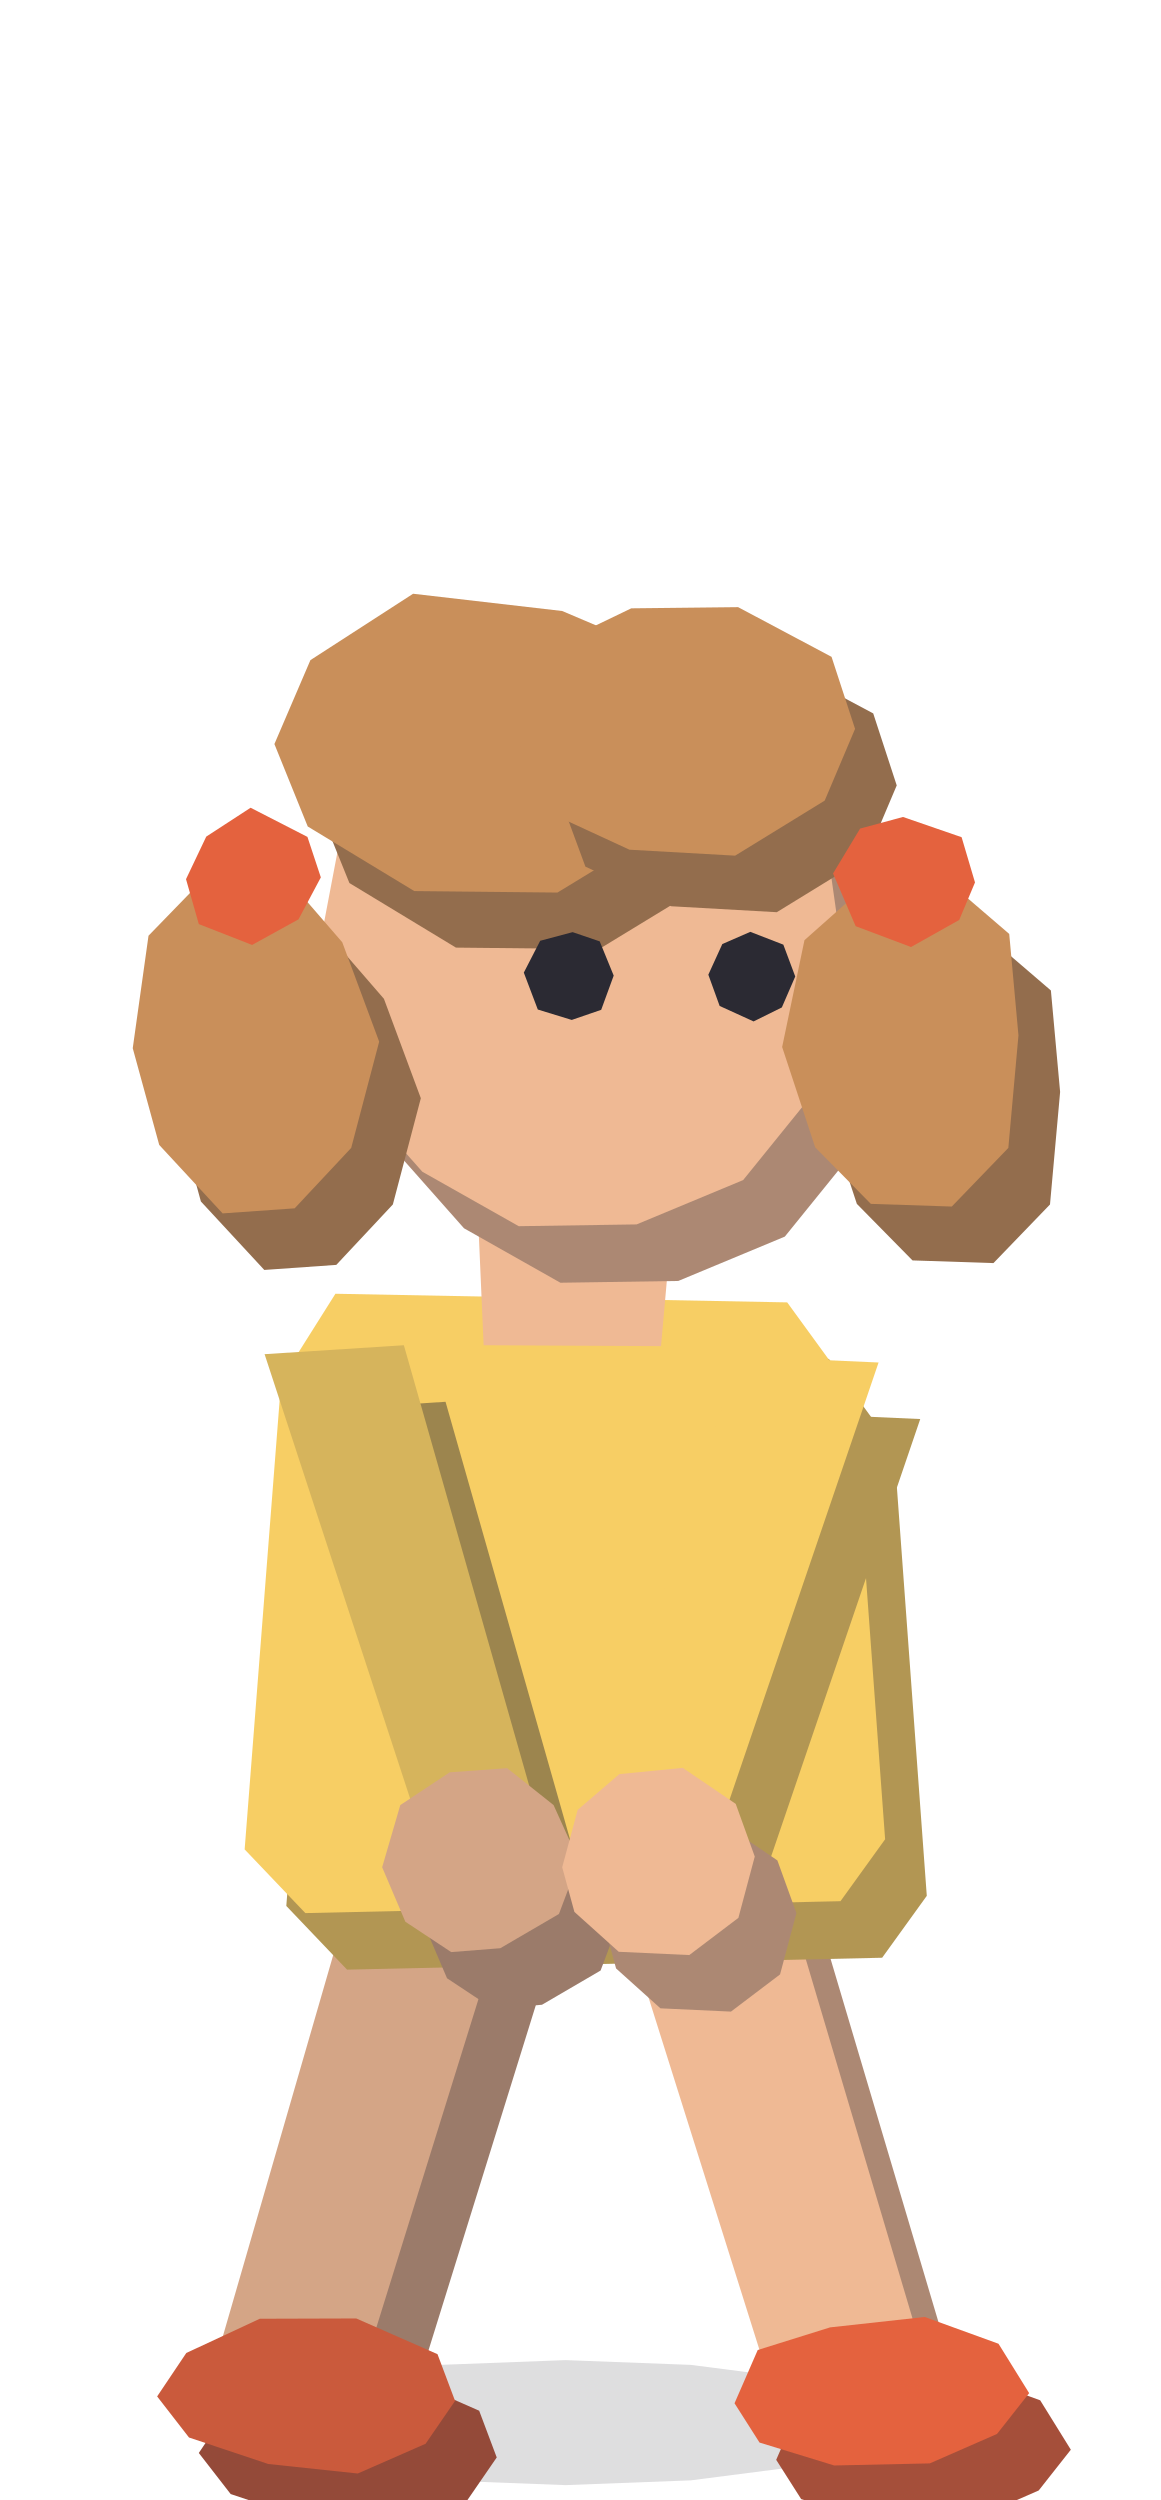
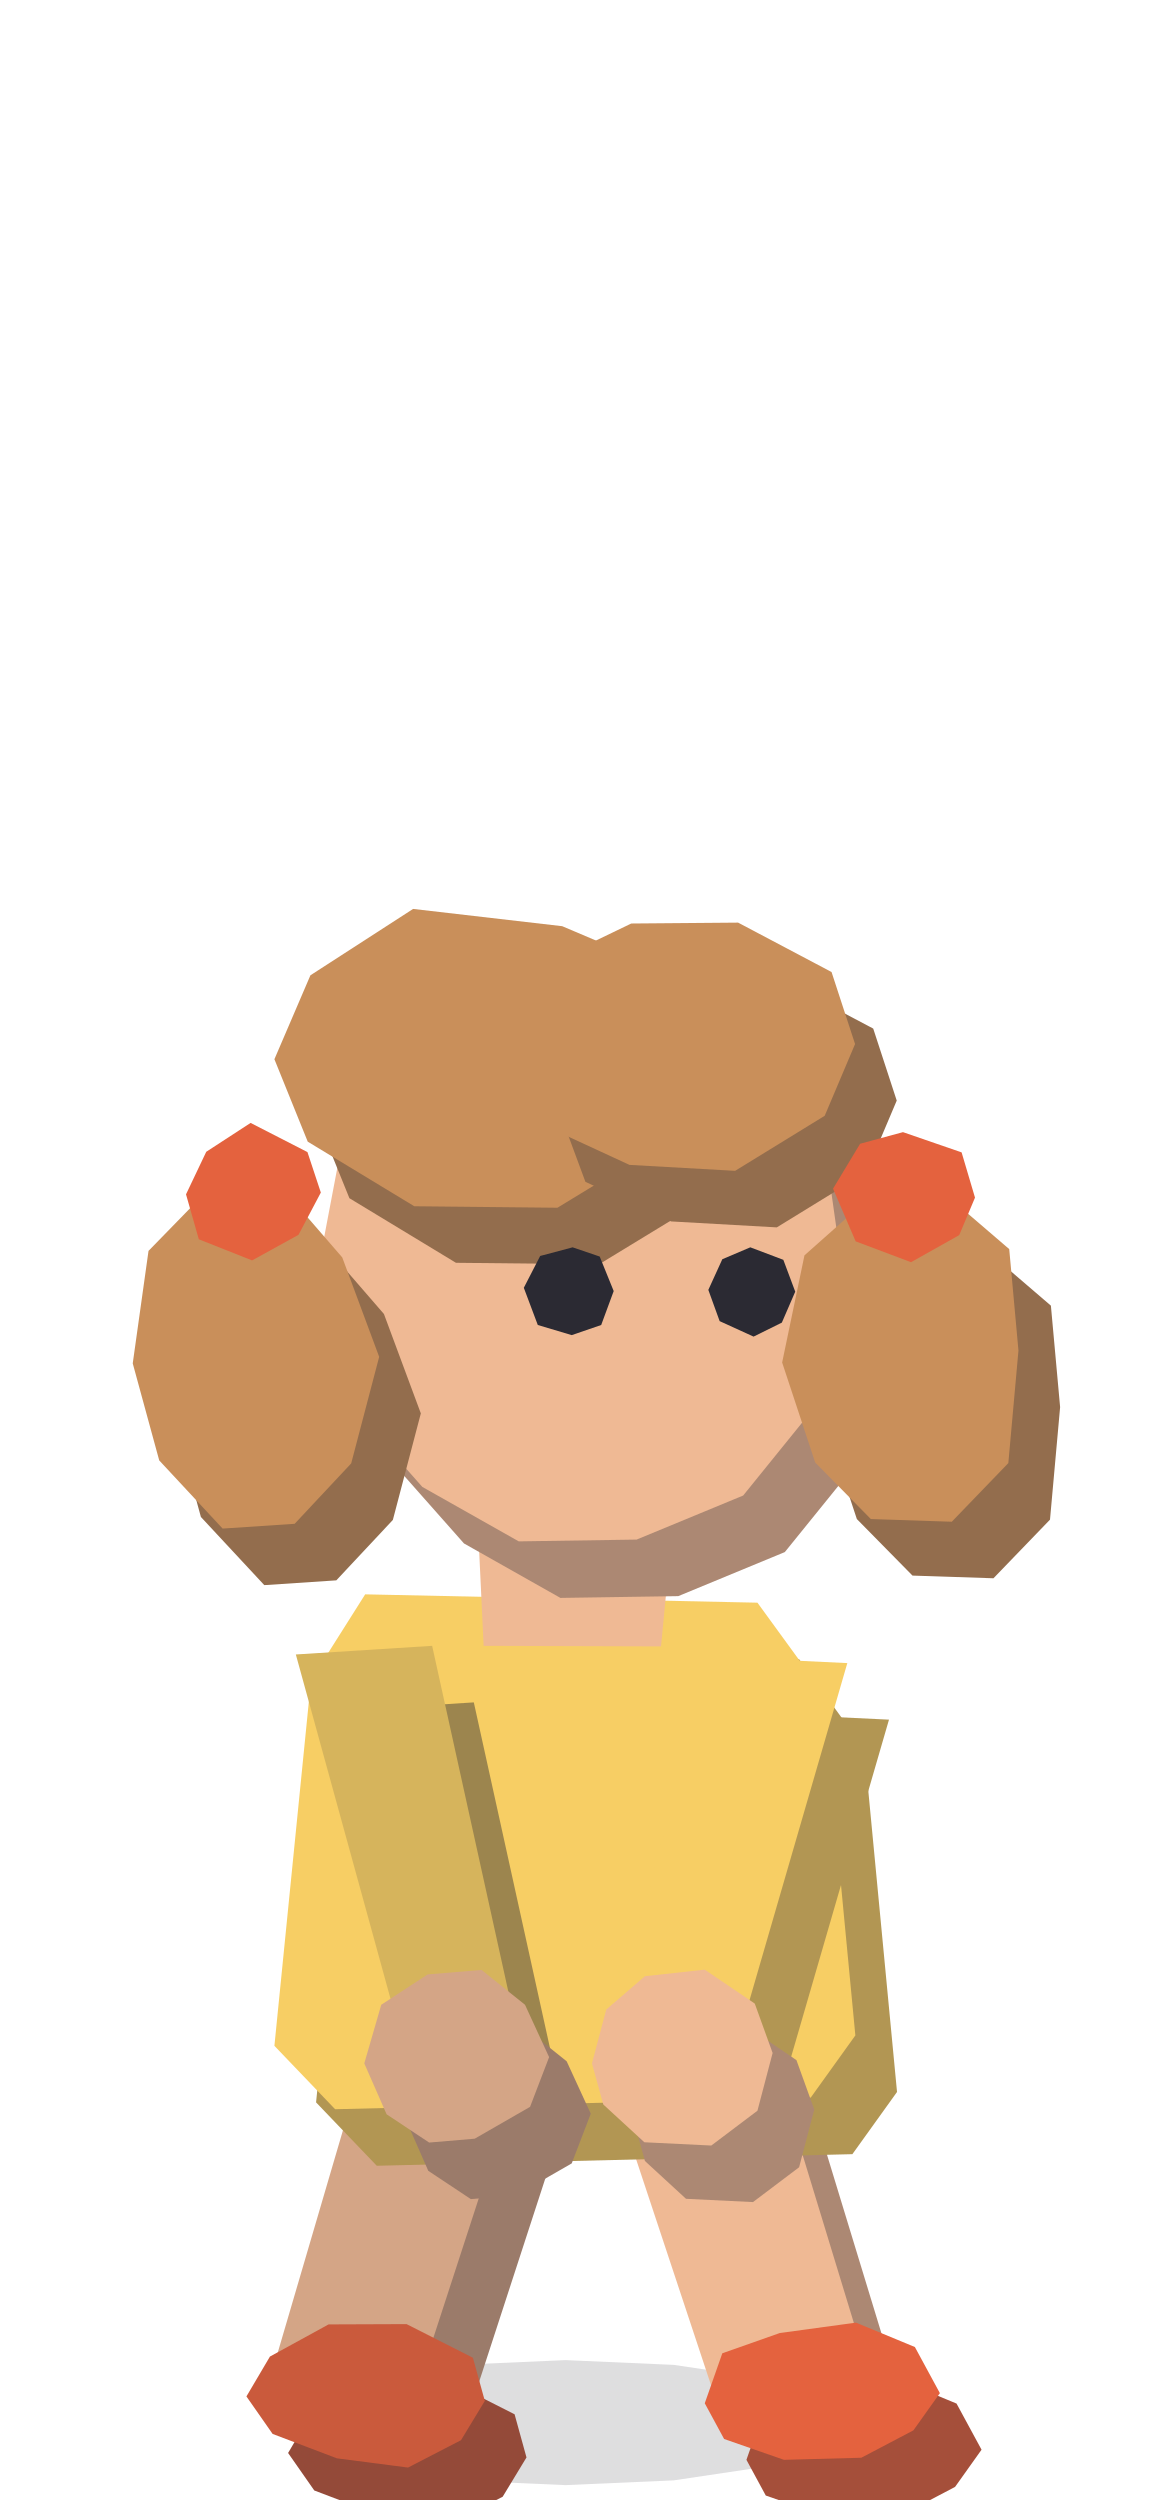
<svg xmlns="http://www.w3.org/2000/svg" width="117" height="252" viewBox="0 0 39 84">
-   <polygon points="30.00,81.40 29.16,82.20 26.78,82.88 23.21,83.34 19.00,83.50 14.79,83.34 11.22,82.88 8.84,82.20 8.00,81.40 8.84,80.60 11.22,79.92 14.79,79.46 19.00,79.30 23.21,79.46 26.78,79.92 29.16,80.60" fill="#2B2A33" opacity="0.16" />
-   <polygon points="14.51,60.98 20.06,60.76 13.45,82.02 8.52,81.67" fill="#9B7B6A" />
-   <polygon points="13.11,59.08 18.66,58.86 12.05,80.12 7.12,79.77" fill="#D4A586" />
-   <polygon points="20.74,61.23 26.47,60.98 32.69,81.92 27.31,82.10" fill="#AC8873" />
-   <polygon points="19.34,59.33 25.07,59.08 31.29,80.02 25.91,80.20" fill="#EFB994" />
-   <polygon points="16.69,82.57 15.70,84.01 13.42,85.01 10.41,84.69 7.75,83.80 6.68,82.42 7.66,80.96 10.13,79.81 13.37,79.80 16.10,81.00" fill="#944A39" />
-   <polygon points="15.29,80.67 14.30,82.11 12.02,83.11 9.01,82.79 6.35,81.90 5.28,80.52 6.26,79.06 8.73,77.91 11.97,77.90 14.70,79.10" fill="#CA5A3C" />
-   <polygon points="35.98,82.31 34.90,83.68 32.64,84.67 29.43,84.74 26.92,83.97 26.08,82.65 26.86,80.86 29.29,80.10 32.47,79.75 34.95,80.65" fill="#A54F3A" />
-   <polygon points="34.58,80.41 33.50,81.78 31.24,82.77 28.03,82.84 25.52,82.07 24.68,80.75 25.46,78.96 27.89,78.20 31.07,77.85 33.55,78.75" fill="#E4623E" />
-   <polygon points="12.67,45.37 27.85,45.66 30.04,48.67 31.14,63.70 29.64,65.78 11.66,66.18 9.62,64.04 10.85,48.26" fill="#B29653" />
-   <polygon points="11.27,43.47 26.45,43.76 28.64,46.77 29.74,61.80 28.24,63.88 10.26,64.28 8.22,62.14 9.45,46.36" fill="#F7CE64" />
-   <polygon points="10.29,47.40 14.97,47.10 19.52,63.09 15.53,63.40" fill="#9C854E" />
-   <polygon points="8.89,45.50 13.57,45.20 18.12,61.19 14.13,61.50" fill="#D6B45C" />
-   <polygon points="20.85,64.43 20.18,66.21 18.21,67.36 16.56,67.49 15.02,66.47 14.24,64.64 14.85,62.55 16.51,61.45 18.44,61.31 20.00,62.55" fill="#9B7B6A" />
-   <polygon points="19.45,62.53 18.78,64.31 16.81,65.46 15.16,65.59 13.62,64.57 12.84,62.74 13.45,60.65 15.11,59.55 17.04,59.41 18.60,60.65" fill="#D4A586" />
-   <polygon points="26.20,47.47 30.92,47.68 25.67,63.08 21.09,63.70" fill="#B29653" />
-   <polygon points="24.80,45.57 29.52,45.78 24.27,61.18 19.69,61.80" fill="#F7CE64" />
-   <polygon points="26.76,64.28 26.21,66.34 24.56,67.59 22.19,67.48 20.70,66.14 20.29,64.64 20.81,62.71 22.21,61.51 24.34,61.30 26.12,62.51" fill="#AC8873" />
-   <polygon points="25.36,62.38 24.81,64.44 23.16,65.69 20.79,65.58 19.30,64.24 18.89,62.74 19.41,60.81 20.81,59.61 22.94,59.40 24.72,60.61" fill="#EFB994" />
-   <polygon points="15.97,38.78 22.82,38.39 22.21,45.23 16.25,45.20" fill="#EFB994" />
-   <polygon points="29.69,33.90 29.04,38.25 26.37,41.55 22.79,43.04 18.83,43.10 15.59,41.27 12.51,37.79 12.13,33.73 12.89,29.73 15.40,26.51 19.17,24.68 22.64,24.73 26.39,26.20 29.14,30.01" fill="#AC8873" />
-   <polygon points="28.29,32.00 27.64,36.35 24.97,39.65 21.39,41.14 17.43,41.20 14.19,39.37 11.11,35.89 10.73,31.83 11.49,27.83 14.00,24.61 17.77,22.78 21.24,22.83 24.99,24.30 27.74,28.11" fill="#EFB994" />
-   <polygon points="25.66,26.99 23.97,29.55 20.13,31.89 15.32,31.84 11.74,29.67 10.62,26.90 11.83,24.08 15.28,21.85 20.29,22.43 24.01,24.01" fill="#936D4D" />
-   <polygon points="24.26,25.09 22.57,27.65 18.73,29.99 13.92,29.94 10.34,27.77 9.22,25.00 10.43,22.18 13.88,19.95 18.89,20.53 22.61,22.11" fill="#C98F5A" />
-   <polygon points="30.13,26.39 29.11,28.80 26.10,30.65 22.55,30.45 19.67,29.12 18.56,26.11 19.27,23.95 22.61,22.34 26.20,22.30 29.34,23.97" fill="#936D4D" />
-   <polygon points="28.73,24.49 27.71,26.90 24.70,28.75 21.15,28.55 18.27,27.22 17.16,24.21 17.87,22.05 21.21,20.44 24.80,20.40 27.94,22.07" fill="#C98F5A" />
-   <polygon points="14.14,36.90 13.20,40.47 11.30,42.50 8.88,42.67 6.75,40.37 5.86,37.12 6.39,33.34 8.70,30.96 10.97,31.33 12.90,33.56" fill="#936D4D" />
-   <polygon points="12.74,35.00 11.80,38.57 9.90,40.60 7.48,40.77 5.35,38.47 4.46,35.22 4.99,31.44 7.30,29.06 9.57,29.43 11.50,31.66" fill="#C98F5A" />
-   <polygon points="35.62,36.69 35.28,40.47 33.38,42.44 30.66,42.35 28.79,40.45 27.68,37.08 28.43,33.49 30.85,31.34 33.19,31.46 35.31,33.28" fill="#936D4D" />
-   <polygon points="34.22,34.79 33.88,38.57 31.98,40.54 29.26,40.45 27.39,38.55 26.28,35.18 27.03,31.59 29.45,29.44 31.79,29.56 33.91,31.38" fill="#C98F5A" />
-   <polygon points="10.78,29.48 10.03,30.89 8.47,31.75 6.68,31.05 6.25,29.54 6.93,28.11 8.42,27.14 10.33,28.12" fill="#E4623E" />
-   <polygon points="32.76,29.65 32.23,30.91 30.61,31.82 28.75,31.12 27.99,29.35 28.90,27.84 30.34,27.45 32.31,28.13" fill="#E4623E" />
-   <polygon points="20.62,32.78 20.20,33.93 19.21,34.27 18.07,33.92 17.60,32.68 18.15,31.61 19.24,31.32 20.15,31.63" fill="#2B2A33" />
-   <polygon points="26.72,32.81 26.27,33.85 25.32,34.32 24.18,33.80 23.80,32.75 24.27,31.72 25.21,31.31 26.32,31.74" fill="#2B2A33" />
+   <polygon points="28.50,81.40 27.78,82.20 25.72,82.88 22.64,83.34 19.00,83.50 15.36,83.34 12.28,82.88 10.22,82.20 9.50,81.40 10.22,80.60 12.28,79.92 15.36,79.46 19.00,79.30 22.64,79.46 25.72,79.92 27.78,80.60" fill="#2B2A33" opacity="0.16" />
+   <polygon points="14.51,68.07 20.06,67.86 15.45,82.02 10.52,81.67" fill="#9B7B6A" />
+   <polygon points="13.11,66.17 18.66,65.96 14.05,80.12 9.12,79.77" fill="#D4A586" />
+   <polygon points="20.74,68.32 26.47,68.08 30.69,81.92 25.31,82.10" fill="#AC8873" />
+   <polygon points="19.34,66.42 25.07,66.18 29.29,80.02 23.91,80.20" fill="#EFB994" />
+   <polygon points="17.69,82.57 16.89,83.89 15.11,84.81 12.72,84.50 10.56,83.68 9.68,82.42 10.47,81.08 12.44,80.00 15.06,79.99 17.29,81.12" fill="#944A39" />
+   <polygon points="16.29,80.67 15.49,81.99 13.71,82.91 11.32,82.60 9.16,81.78 8.28,80.52 9.07,79.18 11.04,78.10 13.66,78.09 15.89,79.22" fill="#CA5A3C" />
+   <polygon points="32.98,82.31 32.09,83.56 30.34,84.48 27.74,84.55 25.73,83.85 25.08,82.65 25.67,80.97 27.60,80.29 30.16,79.94 32.14,80.76" fill="#A54F3A" />
+   <polygon points="31.58,80.41 30.69,81.66 28.94,82.58 26.34,82.65 24.33,81.95 23.68,80.75 24.27,79.07 26.20,78.39 28.76,78.04 30.74,78.86" fill="#E4623E" />
+   <polygon points="13.67,55.47 26.85,55.75 29.04,58.76 30.14,70.29 28.64,72.38 12.66,72.77 10.62,70.64 11.85,58.35" fill="#B29653" />
+   <polygon points="12.27,53.57 25.45,53.85 27.64,56.86 28.74,68.39 27.24,70.48 11.26,70.87 9.22,68.74 10.45,56.45" fill="#F7CE64" />
+   <polygon points="11.34,57.49 15.92,57.20 18.67,69.68 14.78,70.00" fill="#9C854E" />
+   <polygon points="9.94,55.59 14.52,55.30 17.27,67.78 13.38,68.10" fill="#D6B45C" />
+   <polygon points="19.85,71.02 19.21,72.69 17.35,73.76 15.82,73.89 14.39,72.94 13.64,71.23 14.21,69.26 15.77,68.24 17.58,68.09 19.04,69.26" fill="#9B7B6A" />
+   <polygon points="18.45,69.12 17.81,70.79 15.95,71.86 14.42,71.99 12.99,71.04 12.24,69.33 12.81,67.36 14.37,66.34 16.18,66.19 17.64,67.36" fill="#D4A586" />
+   <polygon points="25.25,57.56 29.87,57.78 26.42,69.67 21.94,70.29" fill="#B29653" />
+   <polygon points="23.85,55.66 28.47,55.88 25.02,67.77 20.54,68.39" fill="#F7CE64" />
+   <polygon points="27.36,70.88 26.85,72.82 25.30,73.99 23.05,73.88 21.67,72.61 21.29,71.23 21.77,69.42 23.07,68.30 25.08,68.08 26.76,69.22" fill="#AC8873" />
+   <polygon points="25.96,68.98 25.45,70.92 23.90,72.09 21.65,71.98 20.27,70.71 19.89,69.33 20.37,67.52 21.67,66.40 23.68,66.18 25.36,67.32" fill="#EFB994" />
+   <polygon points="15.97,49.37 22.82,48.98 22.21,55.32 16.25,55.30" fill="#EFB994" />
+   <polygon points="29.69,44.49 29.04,48.85 26.37,52.15 22.79,53.63 18.83,53.69 15.59,51.86 12.51,48.38 12.13,44.32 12.89,40.32 15.40,37.10 19.17,35.28 22.64,35.32 26.39,36.79 29.14,40.60" fill="#AC8873" />
+   <polygon points="28.29,42.59 27.64,46.95 24.97,50.25 21.39,51.73 17.43,51.79 14.19,49.96 11.11,46.48 10.73,42.42 11.49,38.42 14.00,35.20 17.77,33.38 21.24,33.42 24.99,34.89 27.74,38.70" fill="#EFB994" />
+   <polygon points="25.66,37.58 23.97,40.14 20.13,42.48 15.32,42.43 11.74,40.26 10.62,37.49 11.83,34.67 15.28,32.44 20.29,33.02 24.01,34.60" fill="#936D4D" />
+   <polygon points="24.26,35.68 22.57,38.24 18.73,40.58 13.92,40.53 10.34,38.36 9.22,35.59 10.43,32.77 13.88,30.54 18.89,31.12 22.61,32.70" fill="#C98F5A" />
+   <polygon points="30.13,36.98 29.11,39.39 26.10,41.24 22.55,41.04 19.67,39.71 18.56,36.71 19.27,34.54 22.61,32.93 26.20,32.90 29.34,34.56" fill="#936D4D" />
+   <polygon points="28.73,35.08 27.71,37.49 24.70,39.34 21.15,39.14 18.27,37.81 17.16,34.81 17.87,32.64 21.21,31.03 24.80,31.00 27.94,32.66" fill="#C98F5A" />
+   <polygon points="14.14,47.49 13.20,51.07 11.30,53.10 8.88,53.26 6.75,50.97 5.86,47.71 6.39,43.93 8.70,41.56 10.97,41.92 12.90,44.15" fill="#936D4D" />
+   <polygon points="12.74,45.59 11.80,49.17 9.90,51.20 7.48,51.36 5.35,49.07 4.46,45.81 4.99,42.03 7.30,39.66 9.57,40.02 11.50,42.25" fill="#C98F5A" />
+   <polygon points="35.62,47.28 35.28,51.06 33.38,53.03 30.66,52.94 28.79,51.04 27.68,47.68 28.43,44.08 30.85,41.93 33.19,42.05 35.31,43.87" fill="#936D4D" />
+   <polygon points="34.22,45.38 33.88,49.16 31.98,51.13 29.26,51.04 27.39,49.14 26.28,45.78 27.03,42.18 29.45,40.03 31.79,40.15 33.91,41.97" fill="#C98F5A" />
+   <polygon points="10.78,40.07 10.03,41.49 8.47,42.35 6.68,41.64 6.25,40.13 6.93,38.70 8.42,37.73 10.33,38.71" fill="#E4623E" />
+   <polygon points="32.76,40.24 32.23,41.50 30.61,42.41 28.75,41.71 27.99,39.94 28.90,38.43 30.34,38.04 32.31,38.72" fill="#E4623E" />
+   <polygon points="20.62,43.38 20.20,44.52 19.21,44.86 18.07,44.52 17.60,43.27 18.15,42.20 19.24,41.91 20.15,42.22" fill="#2B2A33" />
+   <polygon points="26.72,43.40 26.27,44.44 25.32,44.91 24.18,44.39 23.80,43.34 24.27,42.31 25.21,41.91 26.32,42.33" fill="#2B2A33" />
</svg>
